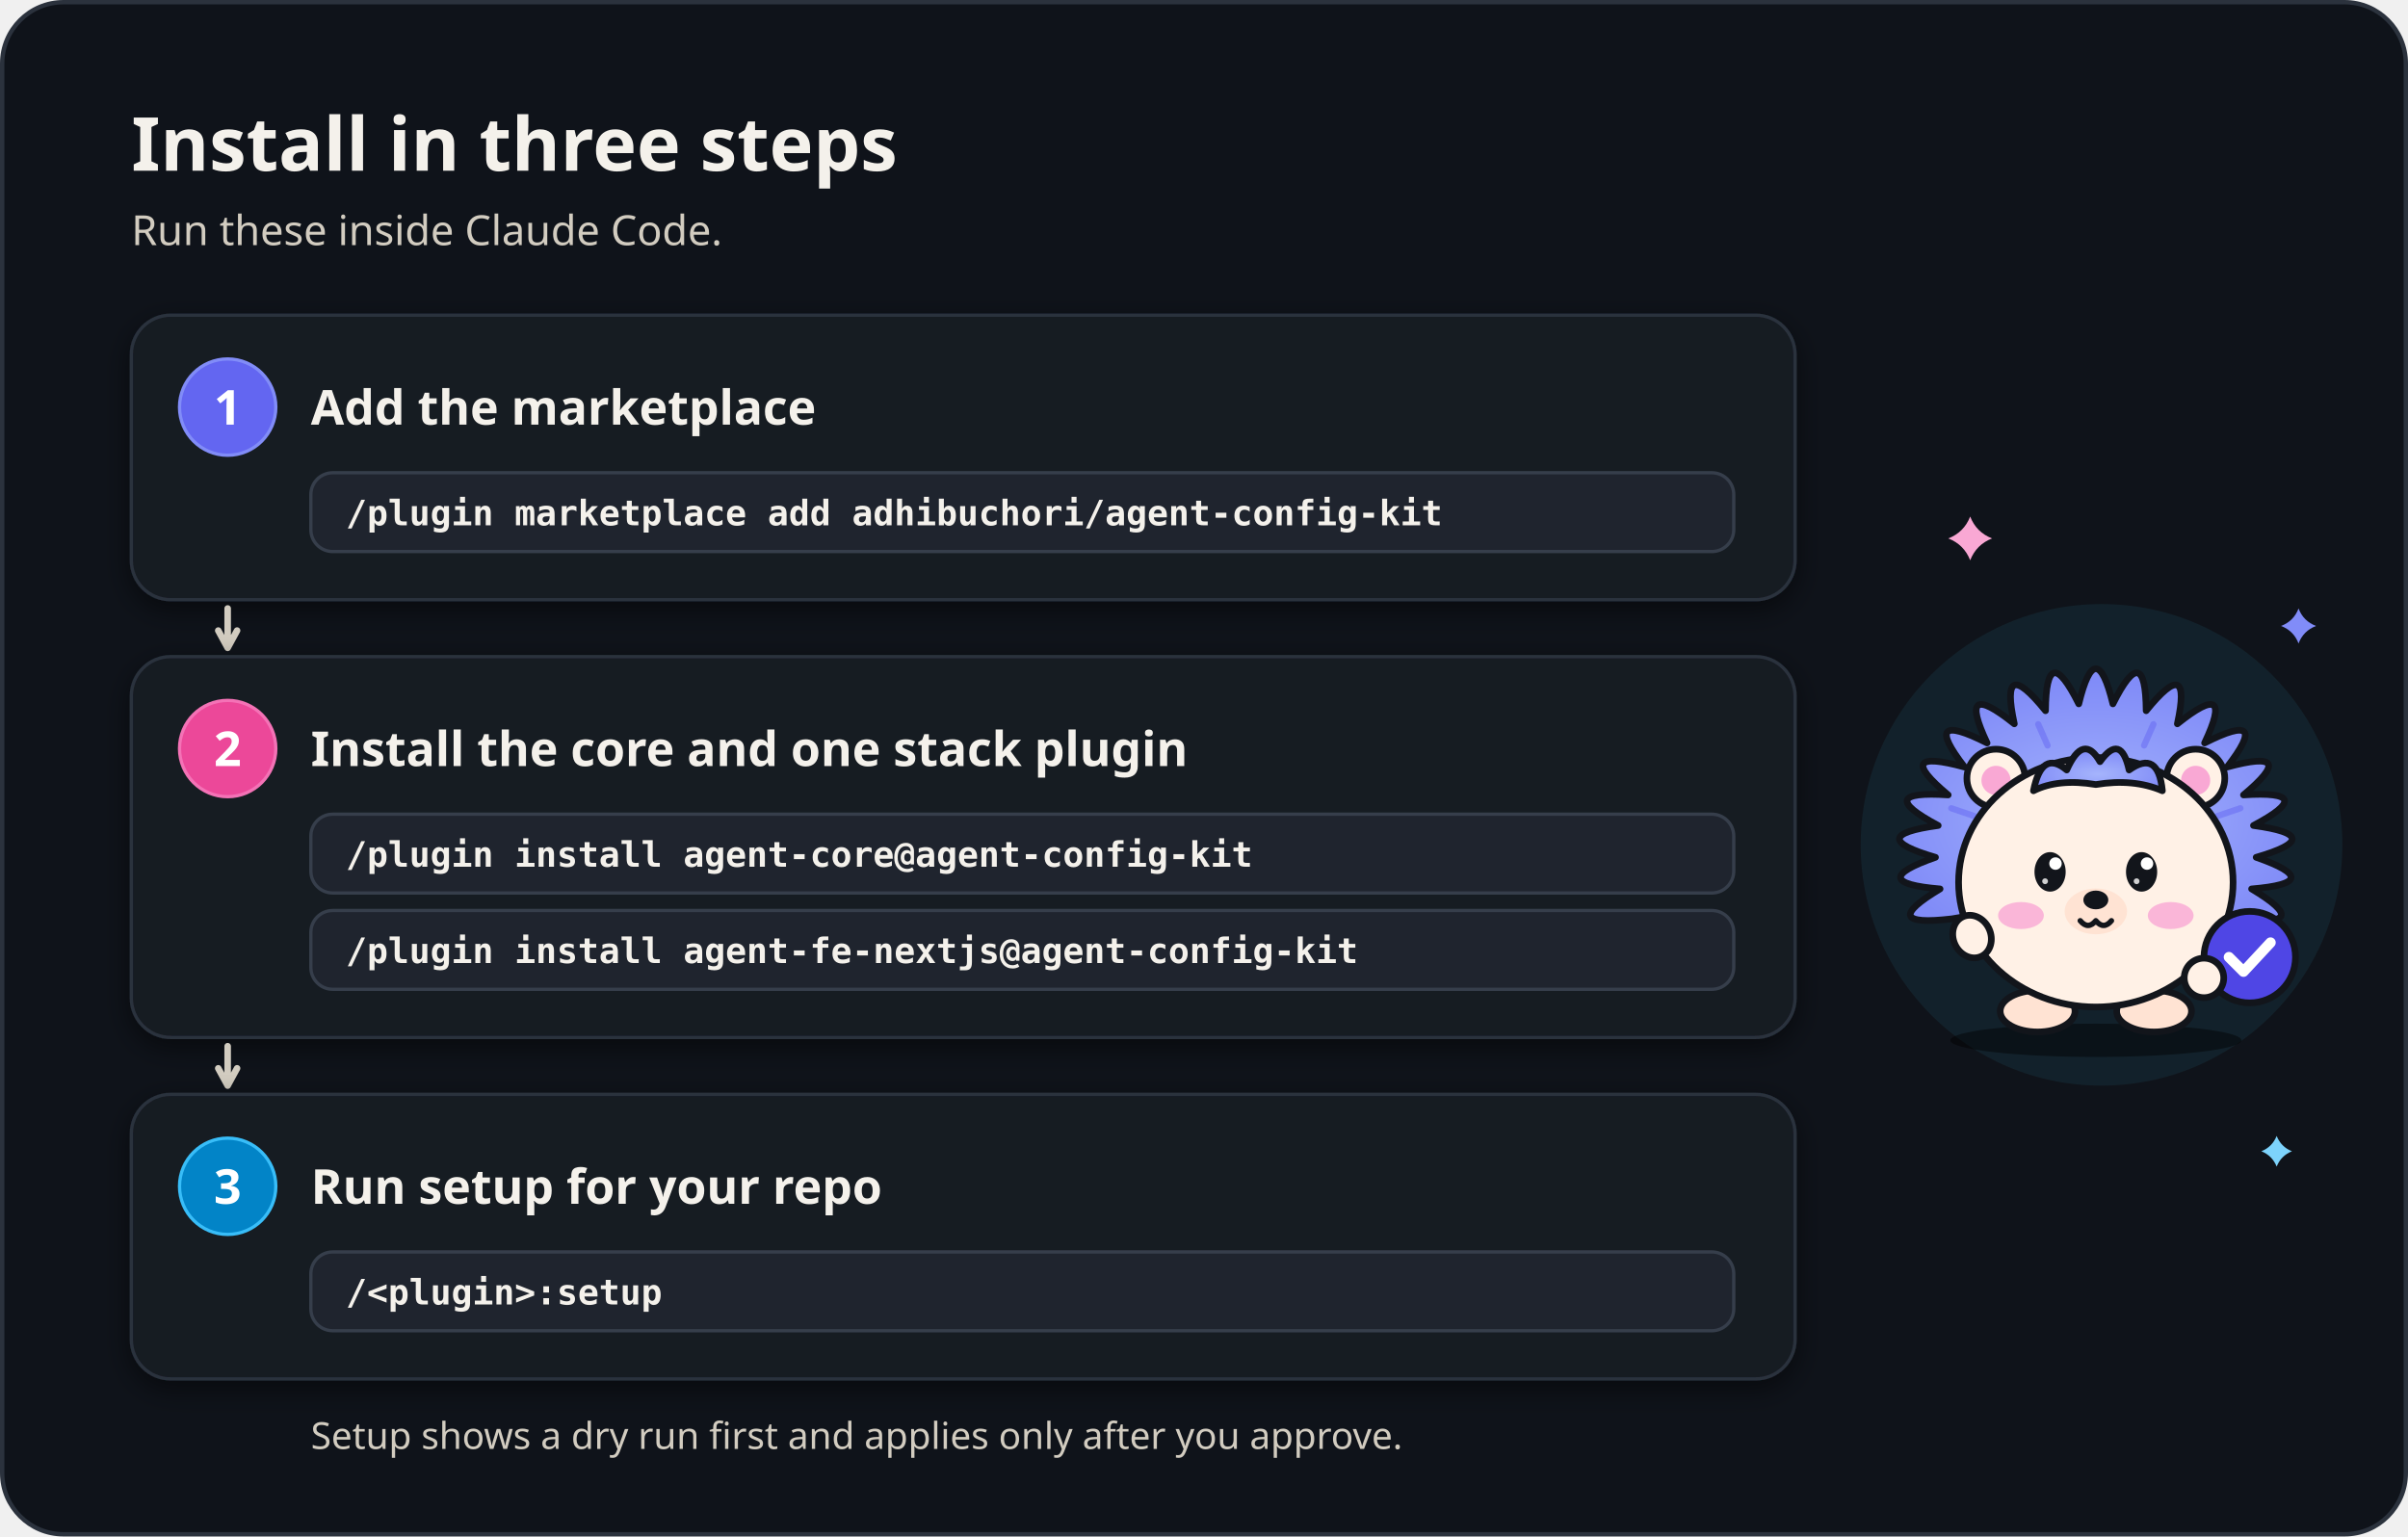
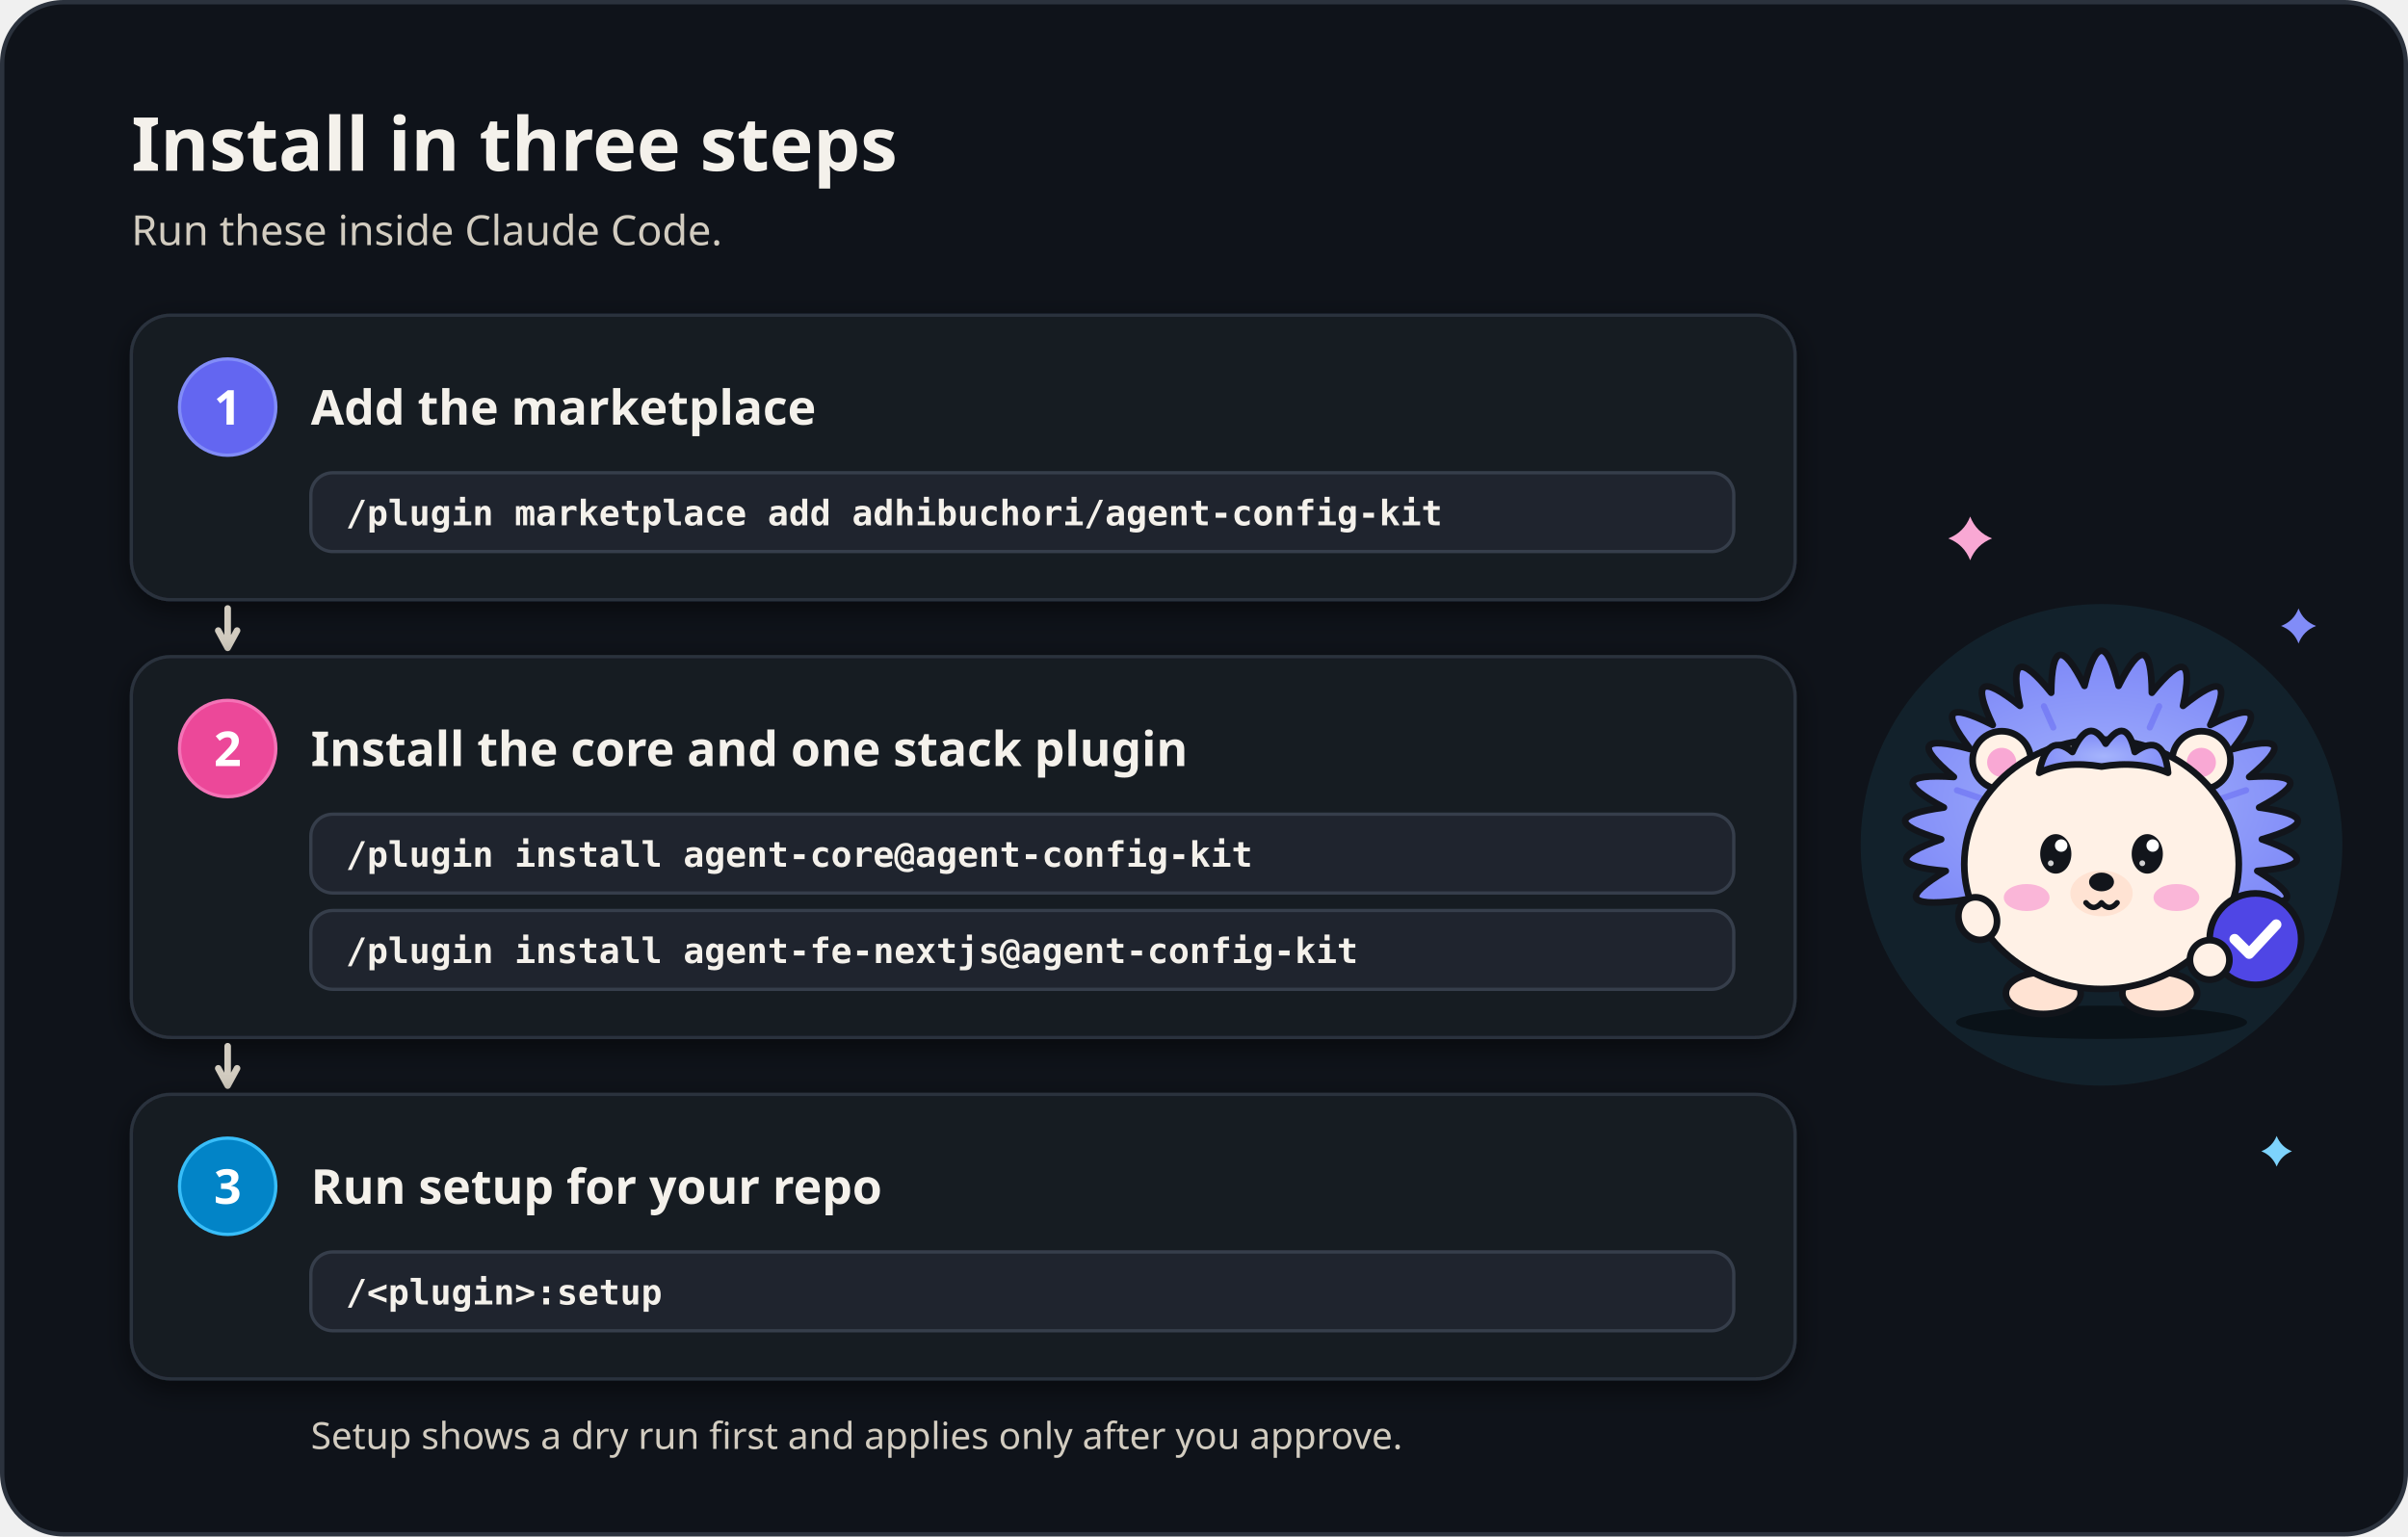
<svg xmlns="http://www.w3.org/2000/svg" viewBox="0 0 1100 702" role="img" aria-labelledby="t d">
  <defs>
    <style>.s{font-family:'Plus Jakarta Sans', system-ui, sans-serif}.m{font-family:ui-monospace, 'SF Mono', Menlo, Consolas, monospace;font-variant-ligatures:none}</style>
    <filter id="sh" x="-10%" y="-10%" width="120%" height="140%">
      <feDropShadow dx="0" dy="4" stdDeviation="6" flood-color="#000000" flood-opacity="0.5" />
    </filter>
  </defs>
  <clipPath id="cc">
    <rect x="1" y="1" width="1098" height="700" rx="28" />
  </clipPath>
  <rect x="1" y="1" width="1098" height="700" rx="28" fill="#0f131a" stroke="#2b323d" stroke-width="2" />
  <text class="s" x="60" y="78" font-size="34" font-weight="800" fill="#f4f1eb">Install in three steps</text>
  <text class="s" x="60" y="112" font-size="19" font-weight="500" fill="#d2ccc0">Run these inside Claude Code.</text>
  <rect x="60" y="144" width="760" height="130" rx="18" fill="#171b23" stroke="#2b323d" stroke-width="1.5" filter="url(#sh)" />
  <circle cx="104" cy="186" r="22" fill="#6366f1" stroke="#818cf8" stroke-width="1.5" />
  <text class="s" x="104" y="194" font-size="22" font-weight="800" fill="#ffffff" text-anchor="middle">1</text>
  <text class="s" x="142" y="194" font-size="22" font-weight="800" fill="#f4f1eb">Add the marketplace</text>
  <rect x="142" y="216" width="650" height="36" rx="10" fill="#1f242e" stroke="#363e4b" stroke-width="1.5" />
  <text class="m" x="158" y="240" font-size="16" font-weight="600" fill="#f4f1eb">/plugin marketplace add adhibuchori/agent-config-kit</text>
  <path d="M104,278L104,296M99.7,288.1L104,296L108.3,288.1" fill="none" stroke="#d2ccc0" stroke-width="3" stroke-linecap="round" stroke-linejoin="round" />
  <rect x="60" y="300" width="760" height="174" rx="18" fill="#171b23" stroke="#2b323d" stroke-width="1.5" filter="url(#sh)" />
  <circle cx="104" cy="342" r="22" fill="#ec4899" stroke="#f472b6" stroke-width="1.5" />
  <text class="s" x="104" y="350" font-size="22" font-weight="800" fill="#ffffff" text-anchor="middle">2</text>
  <text class="s" x="142" y="350" font-size="22" font-weight="800" fill="#f4f1eb">Install the core and one stack plugin</text>
  <rect x="142" y="372" width="650" height="36" rx="10" fill="#1f242e" stroke="#363e4b" stroke-width="1.5" />
  <text class="m" x="158" y="396" font-size="16" font-weight="600" fill="#f4f1eb">/plugin install agent-core@agent-config-kit</text>
  <rect x="142" y="416" width="650" height="36" rx="10" fill="#1f242e" stroke="#363e4b" stroke-width="1.5" />
  <text class="m" x="158" y="440" font-size="16" font-weight="600" fill="#f4f1eb">/plugin install agent-fe-nextjs@agent-config-kit</text>
  <path d="M104,478L104,496M99.7,488.1L104,496L108.3,488.1" fill="none" stroke="#d2ccc0" stroke-width="3" stroke-linecap="round" stroke-linejoin="round" />
  <rect x="60" y="500" width="760" height="130" rx="18" fill="#171b23" stroke="#2b323d" stroke-width="1.5" filter="url(#sh)" />
  <circle cx="104" cy="542" r="22" fill="#0284c7" stroke="#38bdf8" stroke-width="1.5" />
  <text class="s" x="104" y="550" font-size="22" font-weight="800" fill="#ffffff" text-anchor="middle">3</text>
  <text class="s" x="142" y="550" font-size="22" font-weight="800" fill="#f4f1eb">Run setup for your repo</text>
  <rect x="142" y="572" width="650" height="36" rx="10" fill="#1f242e" stroke="#363e4b" stroke-width="1.5" />
  <text class="m" x="158" y="596" font-size="16" font-weight="600" fill="#f4f1eb">/&lt;plugin&gt;:setup</text>
  <text class="s" x="142" y="662" font-size="17" font-weight="500" fill="#d2ccc0">Setup shows a dry run first and applies only after you approve.</text>
  <circle cx="960" cy="386" r="110" fill="#15303c" opacity="0.5" />
  <path d="M900,236Q902.8,243.2 910,246Q902.8,248.8 900,256Q897.2,248.8 890,246Q897.2,243.2 900,236Z" fill="#f9a8d4" opacity="1" />
  <path d="M1050,278Q1052.2,283.8 1058,286Q1052.2,288.2 1050,294Q1047.8,288.2 1042,286Q1047.8,283.8 1050,278Z" fill="#818cf8" opacity="1" />
  <path d="M1040,519Q1042,524 1047,526Q1042,528 1040,533Q1038,528 1033,526Q1038,524 1040,519Z" fill="#7dd3fc" opacity="1" />
-   <g transform="translate(852.9 285.3) scale(0.95)">
+   <g transform="translate(855.5 277.08) scale(0.95)">
    <defs>
      <radialGradient id="mg" cx="50%" cy="60%" r="55%">
        <stop offset="0" stop-color="#a5b4fc" />
        <stop offset="1" stop-color="#818cf8" />
      </radialGradient>
    </defs>
    <ellipse cx="110" cy="200" rx="70" ry="8" fill="#000000" opacity="0.45" />
    <path d="M110,130L40.7,141.6Q3.9,145.9 35.1,127.2Q-1.8,124.1 32.9,112Q-2.4,101.7 34.2,96.7Q2,79.6 39,82Q11.3,58.9 46.9,68.6Q25.1,40.5 57.7,57Q42.7,25.3 70.8,47.8Q63.4,13.8 85.8,41.5Q86.1,6.8 101.8,38.2Q110,4.4 118.2,38.2Q133.9,6.8 134.2,41.5Q156.6,13.8 149.2,47.8Q177.3,25.3 162.3,57Q194.9,40.5 173.1,68.6Q208.7,58.9 181,82Q218,79.6 185.8,96.7Q222.4,101.7 187.1,112Q221.8,124.1 184.9,127.2Q216.1,145.9 179.3,141.6Z" fill="url(#mg)" stroke="#12151b" stroke-width="3.2" stroke-linejoin="round" stroke-linecap="round" />
    <path d="M51.7,92.2L40.5,88.4" stroke="#6366f1" stroke-width="3" stroke-linecap="round" opacity=".5" />
    <path d="M65.4,71.7L56.8,64.1" stroke="#6366f1" stroke-width="3" stroke-linecap="round" opacity=".5" />
    <path d="M86.8,58.2L82.3,48" stroke="#6366f1" stroke-width="3" stroke-linecap="round" opacity=".5" />
    <path d="M133.2,58.2L137.7,48" stroke="#6366f1" stroke-width="3" stroke-linecap="round" opacity=".5" />
    <path d="M154.6,71.7L163.2,64.1" stroke="#6366f1" stroke-width="3" stroke-linecap="round" opacity=".5" />
    <path d="M168.3,92.2L179.5,88.4" stroke="#6366f1" stroke-width="3" stroke-linecap="round" opacity=".5" />
    <circle cx="62" cy="74" r="14" fill="#fff1e6" stroke="#12151b" stroke-width="3.2" stroke-linejoin="round" stroke-linecap="round" />
    <circle cx="62" cy="75" r="7" fill="#f9a8d4" />
    <circle cx="158" cy="74" r="14" fill="#fff1e6" stroke="#12151b" stroke-width="3.2" stroke-linejoin="round" stroke-linecap="round" />
    <circle cx="158" cy="75" r="7" fill="#f9a8d4" />
    <ellipse cx="82" cy="186" rx="18" ry="10" fill="#ffe3d3" stroke="#12151b" stroke-width="3.2" stroke-linejoin="round" stroke-linecap="round" />
    <ellipse cx="138" cy="186" rx="18" ry="10" fill="#ffe3d3" stroke="#12151b" stroke-width="3.2" stroke-linejoin="round" stroke-linecap="round" />
    <ellipse cx="110" cy="124" rx="66" ry="60" fill="#fff1e6" stroke="#12151b" stroke-width="3.2" stroke-linejoin="round" stroke-linecap="round" />
    <path d="M80,80Q84,60 96,70Q104,52 112,66Q122,52 126,70Q140,60 142,80Q128,74 110,77Q92,74 80,80Z" fill="url(#mg)" stroke="#12151b" stroke-width="3.2" stroke-linejoin="round" stroke-linecap="round" />
    <ellipse cx="74" cy="140" rx="11" ry="6.5" fill="#f9a8d4" opacity=".8" />
    <ellipse cx="146" cy="140" rx="11" ry="6.5" fill="#f9a8d4" opacity=".8" />
    <ellipse cx="88" cy="119" rx="7.5" ry="9.5" fill="#12151b" />
    <circle cx="90.6" cy="115" r="3" fill="#ffffff" />
    <circle cx="85.6" cy="123.5" r="1.4" fill="#ffffff" opacity=".8" />
    <ellipse cx="132" cy="119" rx="7.5" ry="9.5" fill="#12151b" />
    <circle cx="134.6" cy="115" r="3" fill="#ffffff" />
    <circle cx="129.6" cy="123.5" r="1.4" fill="#ffffff" opacity=".8" />
    <ellipse cx="110" cy="138" rx="15" ry="11" fill="#ffe3d3" />
    <ellipse cx="110" cy="132.5" rx="6" ry="4.5" fill="#12151b" />
    <path d="M102.5,142.5q3.75,4.5 7.5,0q3.75,4.5 7.5,0" fill="none" stroke="#12151b" stroke-width="2.6" stroke-linecap="round" stroke-linejoin="round" />
    <ellipse cx="50" cy="152" rx="9" ry="10.5" fill="#fff1e6" stroke="#12151b" stroke-width="3.2" stroke-linejoin="round" stroke-linecap="round" transform="rotate(-25 46 150)" />
    <circle cx="184" cy="160" r="22" fill="#4f46e5" stroke="#12151b" stroke-width="3.2" stroke-linejoin="round" stroke-linecap="round" />
    <path d="M174,160l7,7l13,-14" fill="none" stroke="#ffffff" stroke-width="5" stroke-linecap="round" stroke-linejoin="round" />
    <circle cx="162" cy="170" r="9.5" fill="#fff1e6" stroke="#12151b" stroke-width="3.2" stroke-linejoin="round" stroke-linecap="round" />
  </g>
</svg>
